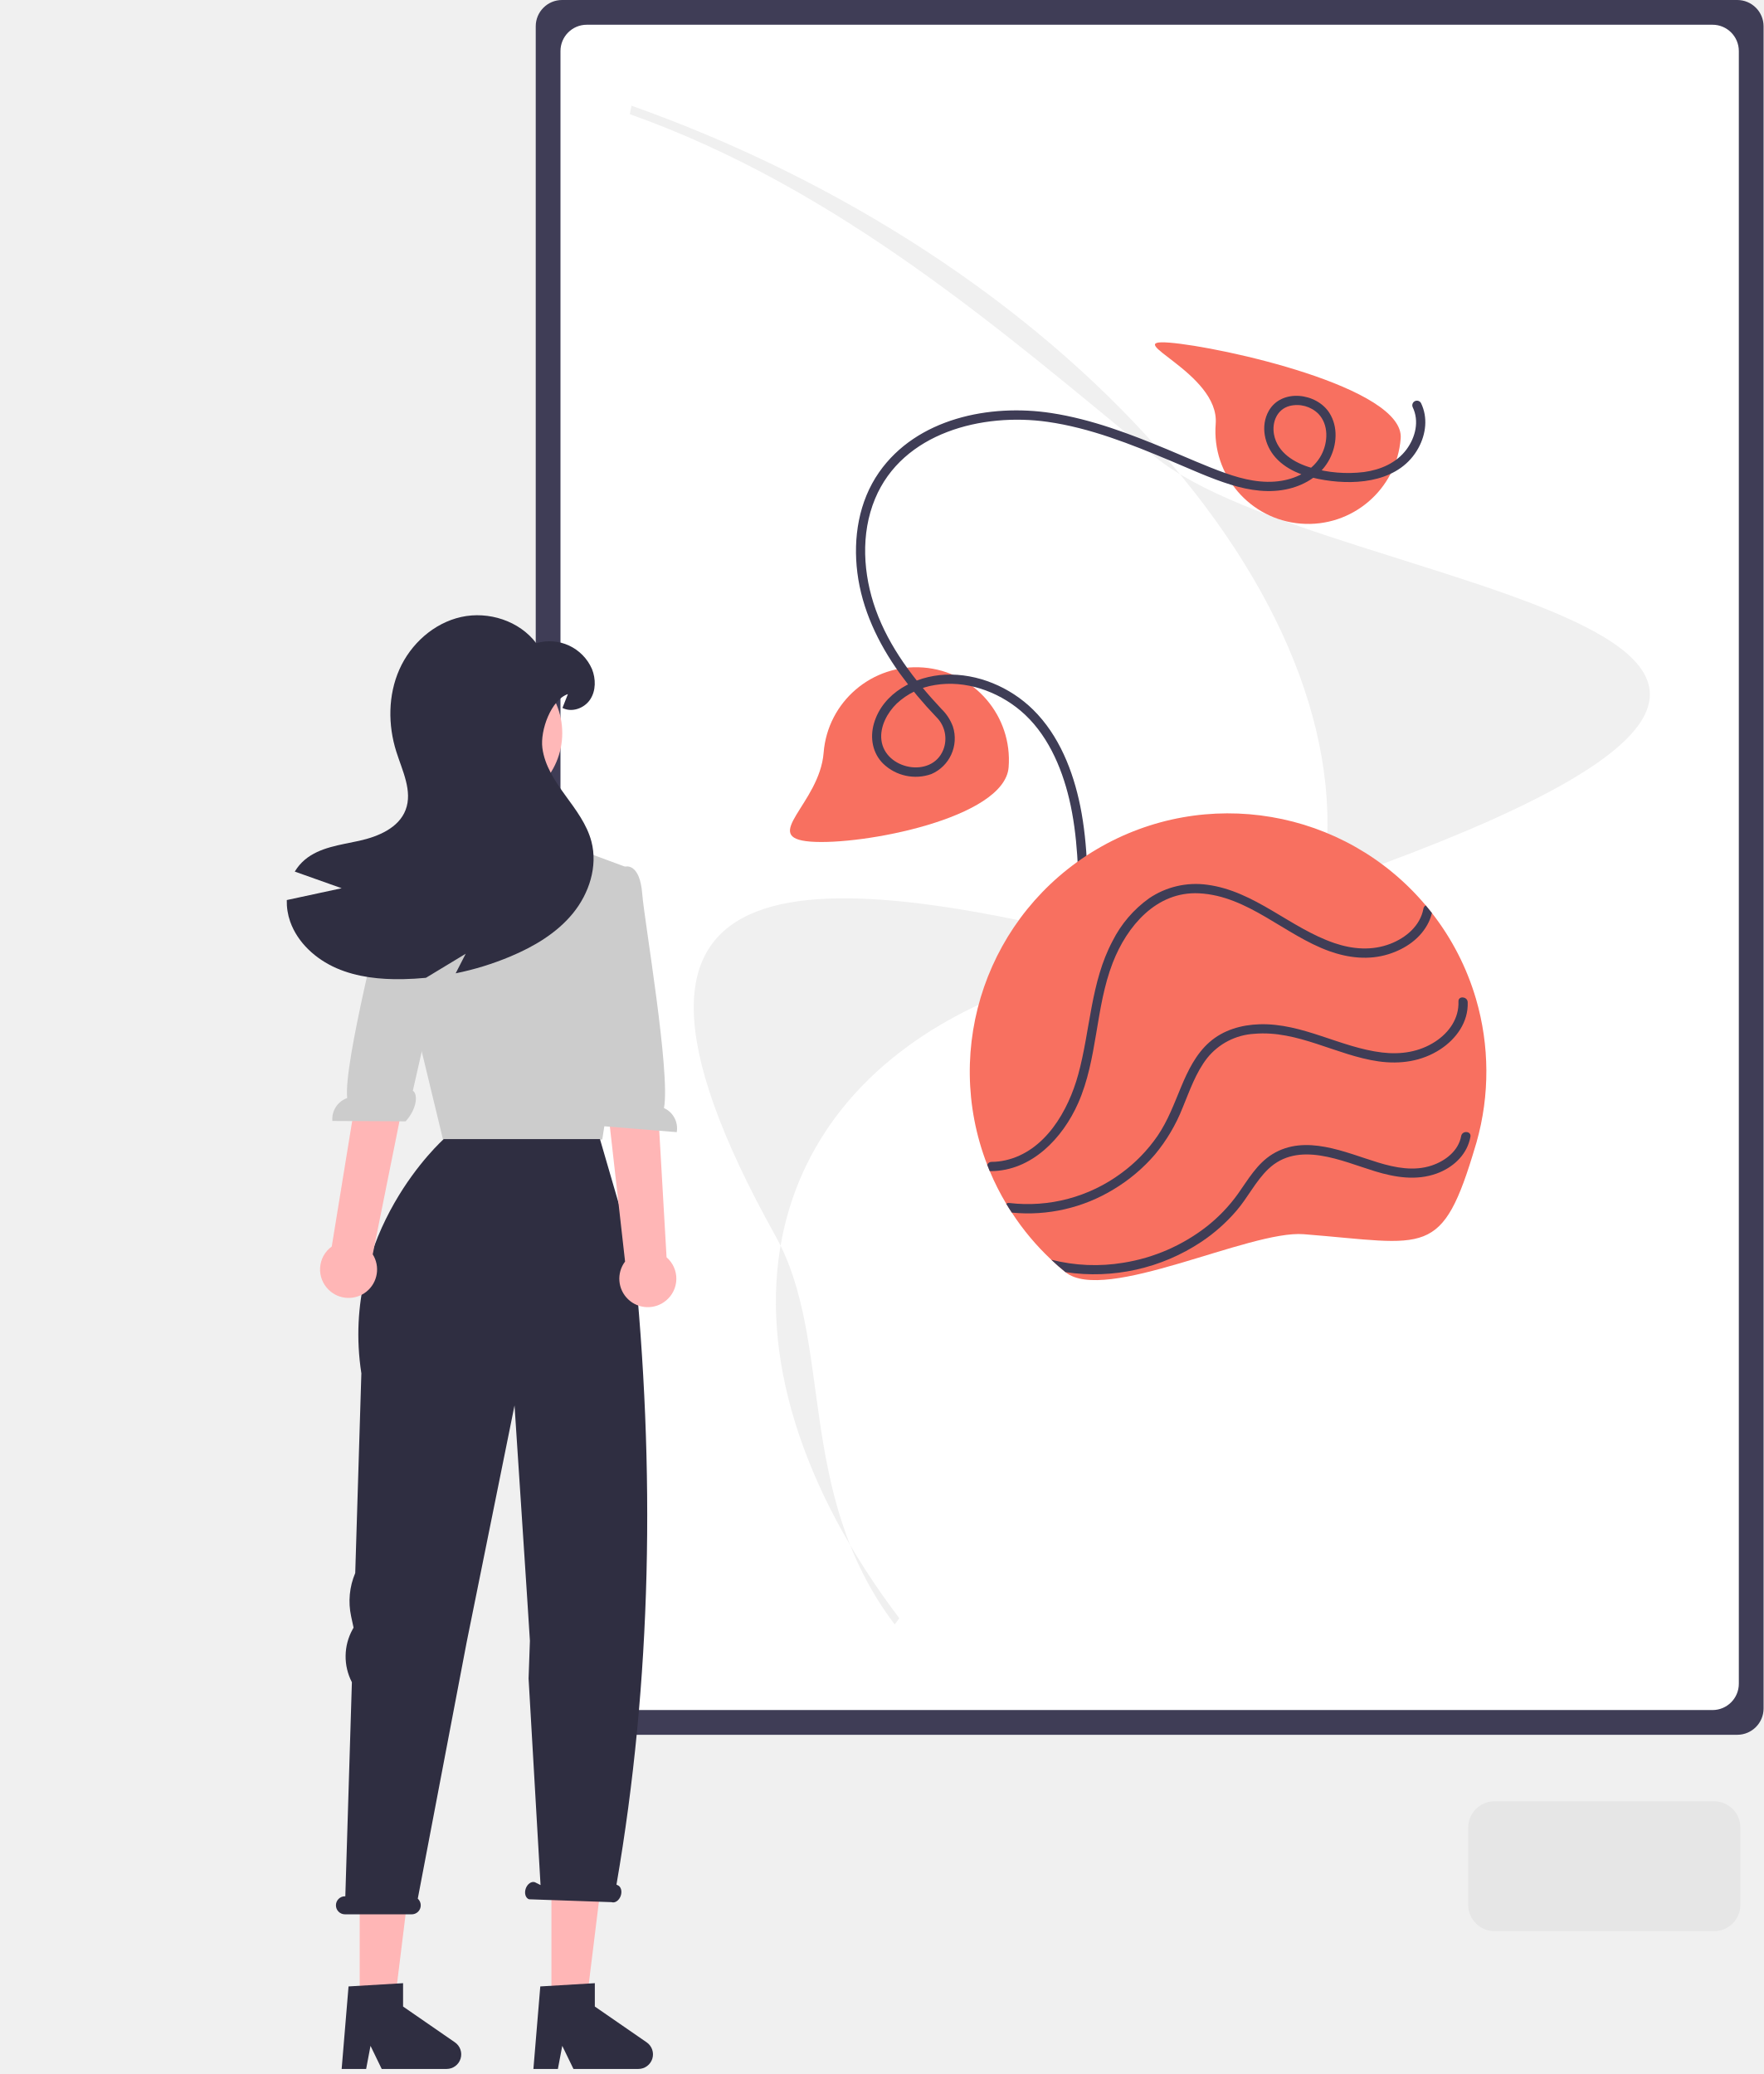
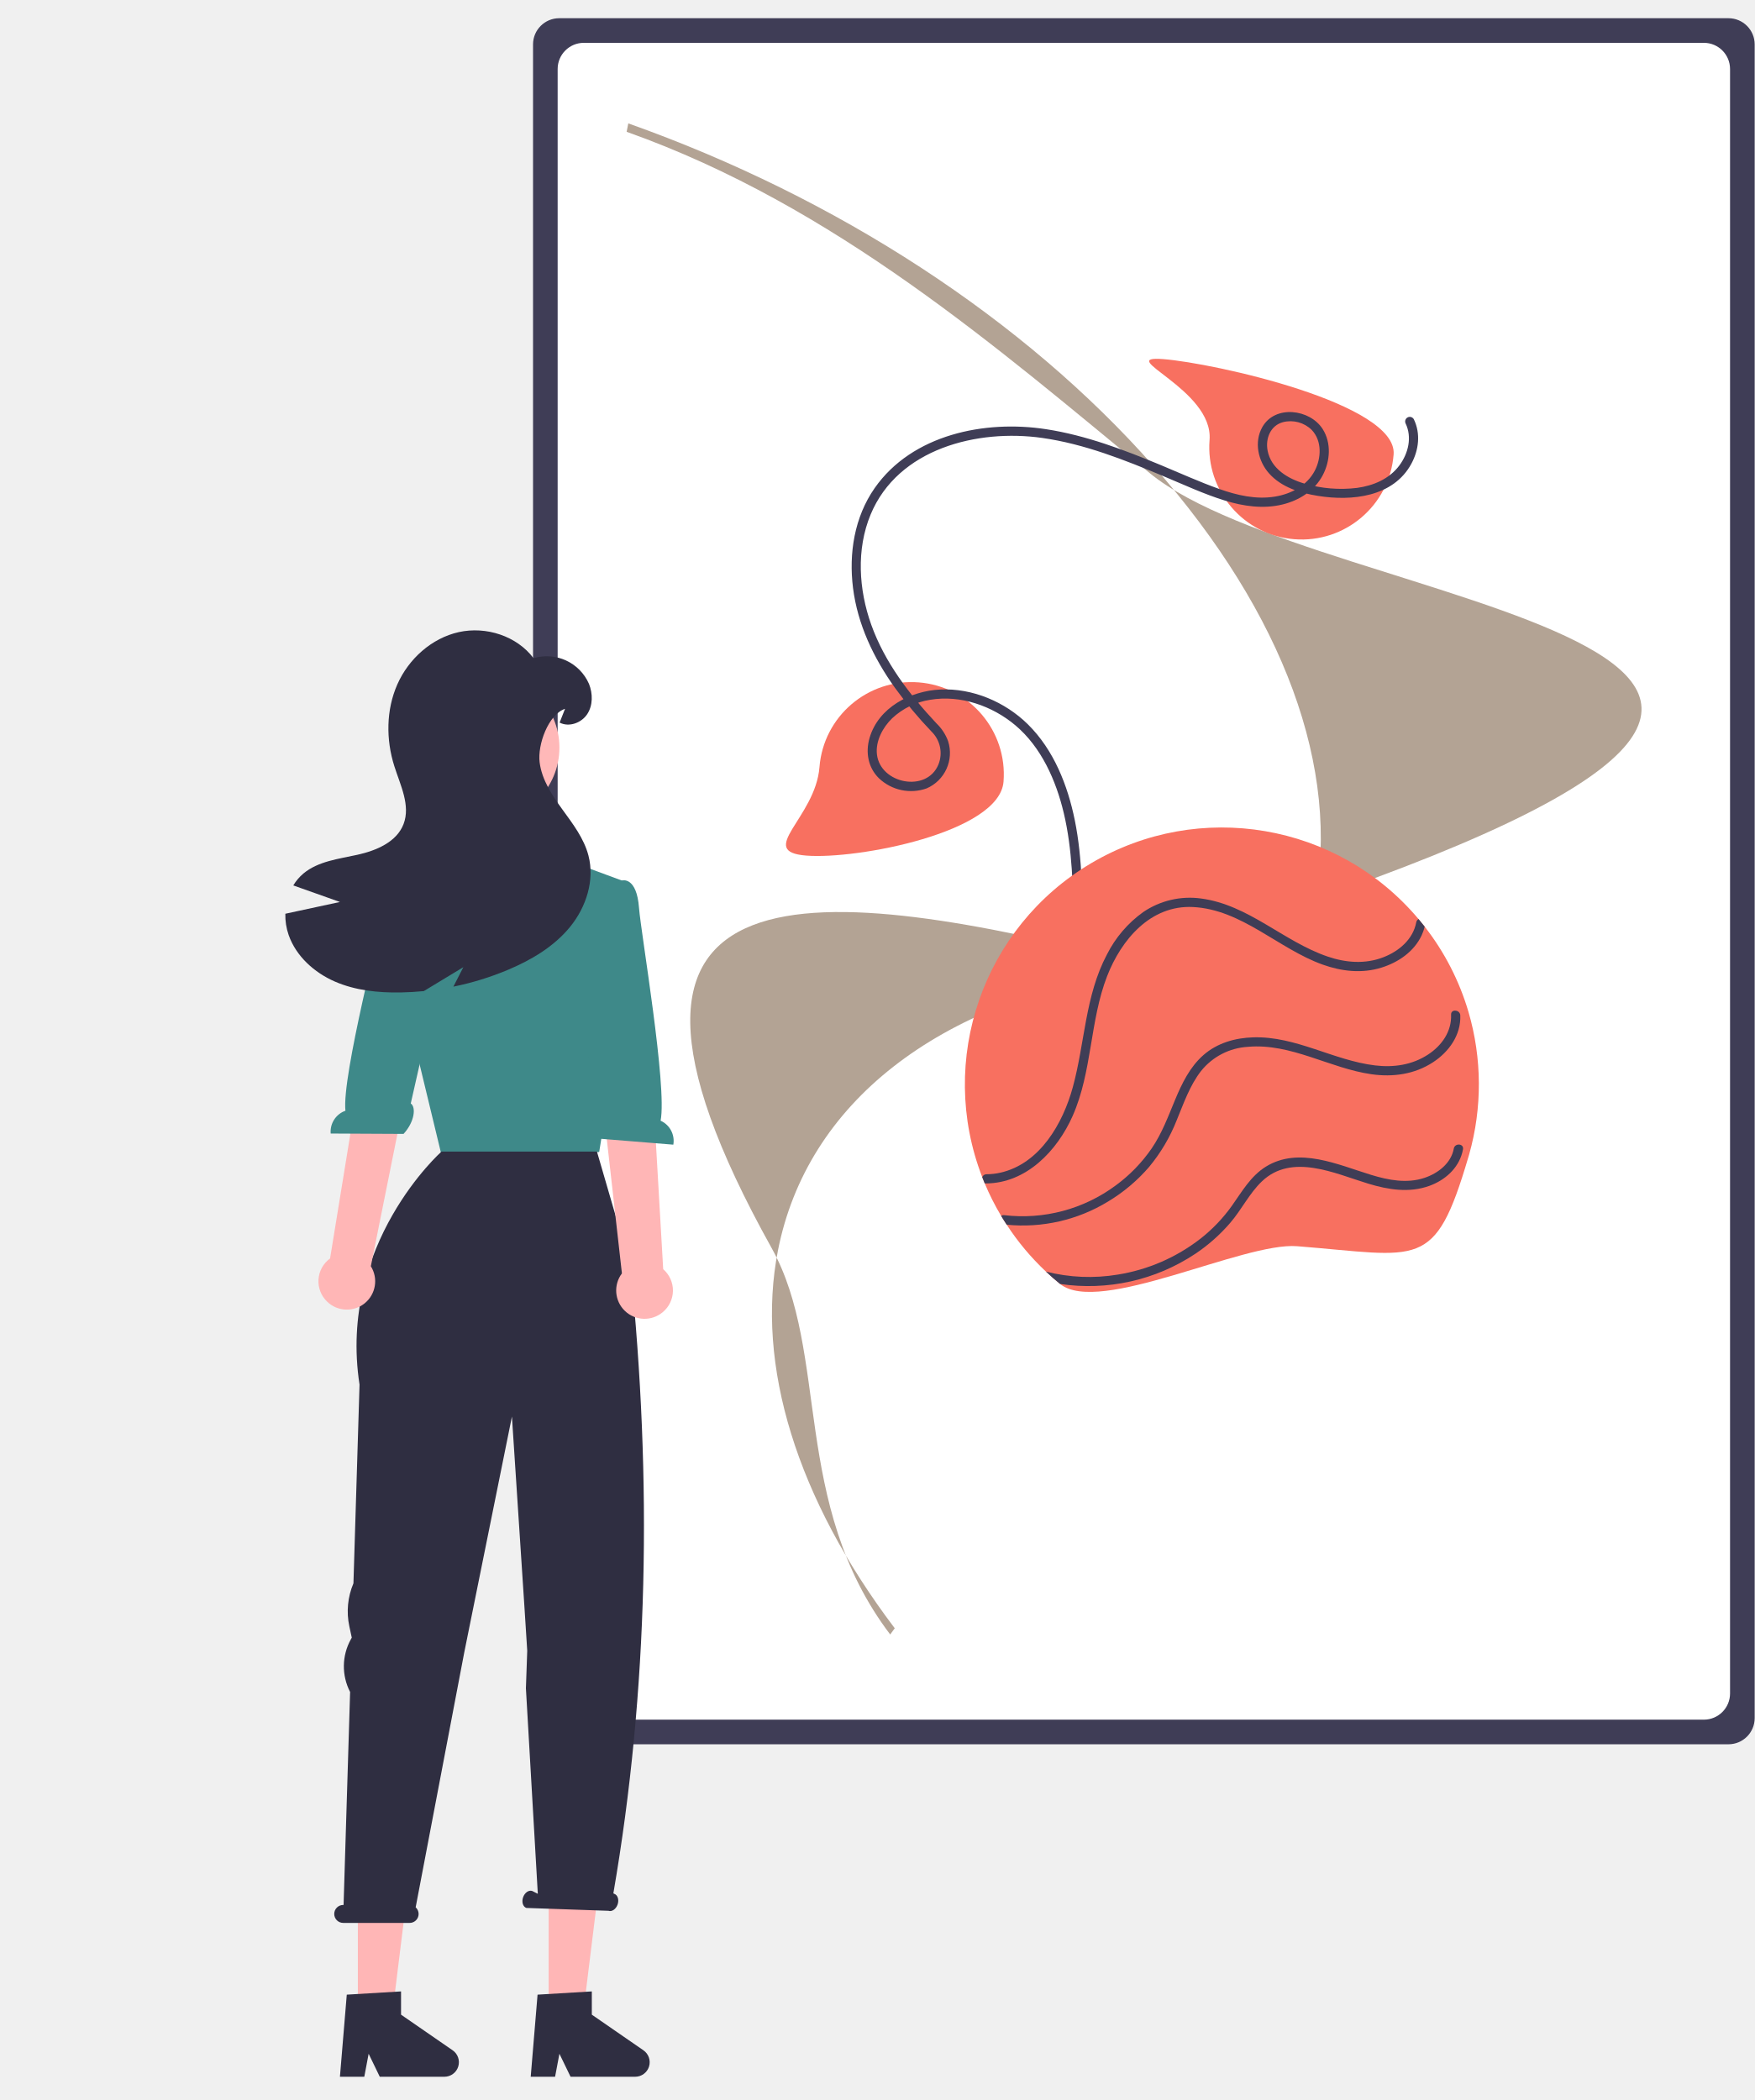
- <svg xmlns="http://www.w3.org/2000/svg" data-name="Layer 1" width="570.222" height="670.696" viewBox="0 0 570.222 670.696">
+ <svg xmlns="http://www.w3.org/2000/svg" data-name="Layer 1" width="660" height="790" viewBox="0 0 570.222 670.696">
  <path d="M876.611,675.652h-380a8.51,8.51,0,0,1-8.5-8.5v-544a8.509,8.509,0,0,1,8.5-8.5h380a8.51,8.51,0,0,1,8.5,8.5v544A8.51,8.51,0,0,1,876.611,675.652Z" transform="translate(-314.8891 -114.652)" fill="#3f3d56" />
-   <path d="M868.611,667.652h-364a8.51,8.51,0,0,1-8.5-8.5v-528a8.509,8.509,0,0,1,8.5-8.5h364a8.51,8.51,0,0,1,8.5,8.5v528A8.51,8.51,0,0,1,868.611,667.652Z" transform="translate(-314.8891 -114.652)" fill="#fff" />
-   <path d="M604.178,639.966c-32.38-42.744-19.539-91.529-38.51-125.563C492.962,383.964,582.49,395.981,683.71,421.348l.241,2.814c-64.423,9.942-106.791,43.098-116.242,90.966-7.345,37.201,6.133,80.82,37.95,122.821Z" transform="translate(-314.8891 -114.652)" fill="#f0f0f0" />
-   <path d="M675.306,480.887l-.676-2.683c36.144-16.387,33.038-65.195,65.375-76.341,246.334-84.904,3.175-94.479-51.519-139.389-48.91-40.161-102.214-86.854-169.957-110.902l.54-2.738c68.039,24.154,128.69,63.744,170.78,111.478,42.302,47.973,60.839,98.501,52.197,142.275C735.232,437.107,712.153,464.182,675.306,480.887Z" transform="translate(-314.8891 -114.652)" fill="#f0f0f0" />
+   <path d="M868.611,667.652h-364a8.51,8.51,0,0,1-8.5-8.5v-528a8.509,8.509,0,0,1,8.5-8.5h364a8.51,8.51,0,0,1,8.5,8.5v528A8.51,8.51,0,0,1,868.611,667.652Z" transform="translate(-314.8891 -114.652)" fill="white" />
+   <path d="M604.178,639.966c-32.38-42.744-19.539-91.529-38.51-125.563C492.962,383.964,582.49,395.981,683.71,421.348l.241,2.814c-64.423,9.942-106.791,43.098-116.242,90.966-7.345,37.201,6.133,80.82,37.95,122.821Z" transform="translate(-314.8891 -114.652)" fill="#b3a394" />
+   <path d="M675.306,480.887l-.676-2.683c36.144-16.387,33.038-65.195,65.375-76.341,246.334-84.904,3.175-94.479-51.519-139.389-48.91-40.161-102.214-86.854-169.957-110.902l.54-2.738c68.039,24.154,128.69,63.744,170.78,111.478,42.302,47.973,60.839,98.501,52.197,142.275C735.232,437.107,712.153,464.182,675.306,480.887Z" transform="translate(-314.8891 -114.652)" fill="#b3a394" />
  <path d="M576.918,386.815c-16.517-1.305,2.973-12.235,4.278-28.752a30,30,0,1,1,59.814,4.725C639.705,379.305,593.435,388.12,576.918,386.815Z" transform="translate(-314.8891 -114.652)" fill="#f87060" />
  <path d="M735.509,283.985a30,30,0,0,1-27.544-32.269c1.305-16.517-31.495-27.566-14.978-26.261s76.097,14.469,74.792,30.986A30,30,0,0,1,735.509,283.985Z" transform="translate(-314.8891 -114.652)" fill="#f87060" />
  <path d="M771.661,246.334c2.177,4.516.893,9.732-1.981,13.631-3.27,4.434-8.471,6.62-13.806,7.343a42.492,42.492,0,0,1-17.071-1.406c-5.34-1.541-10.882-4.845-11.984-10.746-.734-3.933.944-8.131,5.029-9.221a9.836,9.836,0,0,1,9.311,2.526c3.392,3.53,3.134,9.196.978,13.296-2.535,4.822-7.608,7.483-12.824,8.362-6.201,1.044-12.432-.414-18.265-2.489-6.34-2.255-12.491-5.064-18.703-7.643-12.115-5.031-24.49-9.757-37.518-11.761-19.901-3.061-43.52,1.705-55.703,19.153-6.577,9.419-8.44,21.231-7.024,32.468,1.493,11.851,6.693,22.741,13.578,32.384a137.506,137.506,0,0,0,11.916,14.259,9.82,9.82,0,0,1,2.267,10.699c-3.774,9.274-18.864,6.318-19.989-3.241-.511-4.343,1.912-8.817,4.94-11.763a23.284,23.284,0,0,1,12.418-6.016c9.792-1.635,20.142,1.995,27.627,8.301,8.456,7.124,13.216,17.951,15.723,28.49,2.855,11.999,3,24.341,3.272,36.606.278,12.552.755,25.252,4.356,37.367a92.343,92.343,0,0,0,13.379,27.226,96.454,96.454,0,0,0,48.079,35.63,88.352,88.352,0,0,0,14.384,3.37c1.911.283,2.139-2.709.236-2.991-21.274-3.154-40.838-14.673-54.843-30.863a91.476,91.476,0,0,1-16.389-27.319c-4.567-12.038-5.725-24.825-6.098-37.601-.381-13.049-.173-26.215-2.786-39.069-2.309-11.363-6.84-22.87-15.229-31.15-7.397-7.3-17.98-11.817-28.439-11.332-9.732.451-20.138,5.811-23.03,15.74-1.357,4.659-.494,9.661,3.063,13.122a15.13,15.13,0,0,0,15.493,3.274,12.551,12.551,0,0,0,6.969-15.355,15.276,15.276,0,0,0-3.762-5.754c-8.779-9.376-16.836-19.868-21.208-32.077-4.078-11.387-4.914-24.486-.211-35.817,8.903-21.451,34.742-27.896,55.789-24.898,13.774,1.962,26.816,7.177,39.575,12.511,6.515,2.724,12.989,5.751,19.746,7.836,6.05,1.867,12.542,2.804,18.775,1.273,5.44-1.336,10.44-4.499,13.076-9.559,2.394-4.596,2.807-10.429-.04-14.932-4.116-6.51-15.481-7.975-19.622-.663-2.748,4.852-1.398,11.065,2.211,15.089,4.046,4.511,10.105,6.354,15.904,7.284,10.957,1.757,24.45.376,30.312-10.446,2.415-4.459,3.067-9.774.82-14.435a1.501,1.501,0,0,0-2.702,1.305Z" transform="translate(-314.8891 -114.652)" fill="#3f3d56" />
  <path d="M736.416,513.77c-17.515-1.384-64.348,22.583-77.026,12.272q-2.376-1.918-4.597-4.024a82.599,82.599,0,0,1-12.75-15.231c-.628-.942-1.225-1.892-1.801-2.851a84.197,84.197,0,0,1-5.352-10.604c-.269-.663-.536-1.336-.804-2.01a83.506,83.506,0,0,1,141.796-83.874c.679.796,1.337,1.61,1.984,2.444a83.165,83.165,0,0,1,14.248,27.758c-.001.01.009.011.008.021a83.831,83.831,0,0,1,.207,46.27l-.002.02c-.097.333-.193.667-.3 1C781.087,521.984,776.441,516.932,736.416,513.77Z" transform="translate(-314.8891 -114.652)" fill="#f87060" />
  <path d="M635.268,493.371a1.58,1.58,0,0,1-.378-.04c-.269-.663-.536-1.336-.804-2.01a1.5,1.5,0,0,1,1.419-.941,20.496,20.496,0,0,0,4.505-.517c12.828-2.899,20.305-16.031,23.509-27.755,3.932-14.345,3.986-29.759,11.092-43.14a37.888,37.888,0,0,1,11.825-13.822,26.922,26.922,0,0,1,18.754-4.387c15.477,2.045,26.774,13.962,41.142,18.869,5.919,2.022,12.219,2.52,18.139.219,5.029-1.95,9.617-5.801,10.656-11.336a1.453,1.453,0,0,1,.756-1.064c.679.796,1.337,1.61,1.984,2.444a14.578,14.578,0,0,1-1.002,2.9c-2.525,5.298-7.56,8.722-13.042,10.435-6.345,1.976-12.947,1.224-19.122-.989-14.398-5.16-26.241-17.912-42.138-18.706-13.779-.687-23.3,10.638-27.885,22.454-5.669,14.619-4.827,31.006-11.191,45.41C658.478,482.726,648.443,493.319,635.268,493.371Z" transform="translate(-314.8891 -114.652)" fill="#3f3d56" />
  <path d="M642.042,506.786c-.628-.942-1.225-1.892-1.801-2.851a1.248,1.248,0,0,1,1.003-.252,50.765,50.765,0,0,0,36.202-9.649,50.158,50.158,0,0,0,11.727-12.074c3.324-4.873,5.332-10.352,7.585-15.762,2.216-5.322,4.818-10.704,9.225-14.559,4.493-3.928,10.291-5.577,16.163-5.755,13.916-.415,26.051,7.495,39.594,9.126,6.041.728,12.039-.142,17.21-3.516,4.464-2.918,7.714-7.486,7.505-12.969-.078-1.812,2.561-1.694,2.947-.098a1.602,1.602,0,0,1,.044.335c.238,6.379-3.684,11.837-8.845,15.211-5.998,3.93-13.006,4.901-20.02,3.906-13.57-1.935-26.112-10.148-40.153-8.91a21.073,21.073,0,0,0-15.226,7.855c-3.695,4.744-5.647,10.538-7.927,16.035a55.6,55.6,0,0,1-8.961,15.151,54.893,54.893,0,0,1-13.337,11.245A53.18,53.18,0,0,1,642.042,506.786Z" transform="translate(-314.8891 -114.652)" fill="#3f3d56" />
  <path d="M659.39,526.042q-2.376-1.918-4.597-4.024a56.746,56.746,0,0,0,23.376.974,58.902,58.902,0,0,0,26.832-11.663,51.603,51.603,0,0,0,10.202-10.67c3.273-4.607,6.133-9.697,11.068-12.748,10.714-6.617,23.538-.568,34.235,2.684,5.583,1.705,11.581,2.861,17.267.973,4.409-1.467,8.689-4.72,9.56-9.527.34-1.889,3.341-1.662,2.991.236q-.102.534-.235,1.065c-1.375,5.218-5.645,8.983-10.685,10.812-6.577,2.369-13.391,1.259-19.924-.731-10.745-3.276-24.788-10.013-34.511-.72-4.101,3.919-6.617,9.228-10.316,13.51a55.759,55.759,0,0,1-11.314,10.02A62.586,62.586,0,0,1,659.39,526.042Z" transform="translate(-314.8891 -114.652)" fill="#3f3d56" />
-   <path d="M869.111,739.152h-71a8.51,8.51,0,0,1-8.5-8.5v-25a8.509,8.509,0,0,1,8.5-8.5h71a8.51,8.51,0,0,1,8.5,8.5v25A8.51,8.51,0,0,1,869.111,739.152Z" transform="translate(-314.8891 -114.652)" fill="#e6e6e6" />
  <polygon points="142.482 334.364 144.356 351.746 143.253 374.538 193.738 368.54 198.482 334.364 192.438 334.424 142.482 334.364" fill="#ffb6b6" />
-   <path d="M517.611,395.152l-15.608-5.773-6.67-9.686-23.993-2.399-14.799,9.481-12.407,6.318.213,32.988L458.611,485.152l51-2,6.713-42.123s15.595-20.946-1.2-32.942Z" transform="translate(-314.8891 -114.652)" fill="#ccc" />
+   <path d="M517.611,395.152l-15.608-5.773-6.67-9.686-23.993-2.399-14.799,9.481-12.407,6.318.213,32.988L458.611,485.152l51-2,6.713-42.123s15.595-20.946-1.2-32.942Z" transform="translate(-314.8891 -114.652)" fill="#3e8989" />
  <polygon points="116.296 649.938 127.334 649.938 132.586 607.364 116.296 607.364 116.296 649.938" fill="#ffb6b6" />
  <path d="M427.583,757.03l17.634-1.053v7.555l16.765,11.579a4.719,4.719,0,0,1-2.682,8.603H438.306l-3.619-7.473-1.413,7.473h-7.916Z" transform="translate(-314.8891 -114.652)" fill="#2f2e41" />
  <polygon points="178.296 649.938 189.334 649.938 194.586 607.364 178.296 607.364 178.296 649.938" fill="#ffb6b6" />
  <path d="M489.583,757.03l17.634-1.053v7.555l16.765,11.579a4.719,4.719,0,0,1-2.682,8.603H500.306l-3.619-7.473-1.413,7.473h-7.916Z" transform="translate(-314.8891 -114.652)" fill="#2f2e41" />
  <path d="M426.423,727.876h.12l2.123-69.223a18.101,18.101,0,0,1,.237-17.105l.304-.55-.788-3.653a23.267,23.267,0,0,1,1.33-14.003l1.98-64.573c-7.075-45.851,26.642-75.754,26.642-75.754H508.879l10.844,37.256c7.169,69.841,5.868,137.898-5.508,203.834l.31.157c1.117.385,1.596,1.932,1.07,3.455s-1.857,2.445-2.974,2.059l-26.674-.928c-1.117-.385-1.596-1.932-1.07-3.455.526-1.523,1.857-2.445,2.974-2.059l1.814.917-3.868-66.798.429-12.201-.884-13.842-4.089-62.261-15.476,76.563L449.969,728.647a2.908,2.908,0,0,1-1.961,5.064H426.423a2.917,2.917,0,0,1,0-5.834Z" transform="translate(-314.8891 -114.652)" fill="#2f2e41" />
  <path d="M421.172,531.76a9.157,9.157,0,0,1,.982-14.007l13.457-82.601,15.783,5.553-15.993,79.57a9.207,9.207,0,0,1-14.229,11.485Z" transform="translate(-314.8891 -114.652)" fill="#ffb6b6" />
-   <path d="M446.256,393.019s-4.527-1.706-6.17,8.411c-1.315,8.099-14.156,56.988-12.942,68.316a7.194,7.194,0,0,0-4.789,7.406l23.678.121c3.626-3.954,4.096-8.725,2.345-9.898l3.276-14.454L467.082,406.289l-17.532-12.095Z" transform="translate(-314.8891 -114.652)" fill="#ccc" />
+   <path d="M446.256,393.019s-4.527-1.706-6.17,8.411c-1.315,8.099-14.156,56.988-12.942,68.316a7.194,7.194,0,0,0-4.789,7.406l23.678.121c3.626-3.954,4.096-8.725,2.345-9.898l3.276-14.454L467.082,406.289l-17.532-12.095Z" transform="translate(-314.8891 -114.652)" fill="#3e8989" />
  <path d="M530.184,535.277a9.157,9.157,0,0,0,.227-14.04l-4.8-83.085-17.701,3.806,9.086,80.651a9.207,9.207,0,0,0,13.188,12.667Z" transform="translate(-314.8891 -114.652)" fill="#ffb6b6" />
-   <path d="M517.131,394.892s4.657-1.31,5.423,8.911c.613,8.183,9.2,57.995,7.015,69.176a7.194,7.194,0,0,1,4.134,7.791l-23.601-1.917c-3.272-4.252-3.33-9.045-1.485-10.063l-2.02-14.682L495.241,406.32l18.508-10.541Z" transform="translate(-314.8891 -114.652)" fill="#ccc" />
+   <path d="M517.131,394.892s4.657-1.31,5.423,8.911c.613,8.183,9.2,57.995,7.015,69.176a7.194,7.194,0,0,1,4.134,7.791l-23.601-1.917c-3.272-4.252-3.33-9.045-1.485-10.063l-2.02-14.682L495.241,406.32l18.508-10.541Z" transform="translate(-314.8891 -114.652)" fill="#3e8989" />
  <circle cx="157.92" cy="237.062" r="23.876" fill="#ffb8b8" />
  <path d="M425.358,401.891q-7.579-2.686-15.157-5.382a15.258,15.258,0,0,1,3.281-3.862c4.81-4.017,11.45-4.743,17.558-6.098,6.117-1.355,12.757-4.133,14.993-9.979,2.323-6.078-1.045-12.641-3.001-18.836-2.739-8.643-2.681-18.294.987-26.579,3.668-8.285,11.121-15.003,19.968-16.977,8.847-1.965,18.845,1.239,24.285,8.479a14.974,14.974,0,0,1,18.022,8.343c1.268,3.175,1.307,6.998-.581,9.853s-5.924,4.317-8.963,2.73l1.762-4.472c-5.449,1.849-8.992,11.702-8.256,17.413.726,5.701,4.056,10.695,7.434,15.351,3.378,4.656,6.979,9.36,8.43,14.925,2.091,8.005-.736,16.755-5.962,23.172-5.227,6.417-12.592,10.773-20.22,13.977a93.731,93.731,0,0,1-17.713,5.459c1.084-2.11,2.158-4.22,3.242-6.33l-12.863,7.782c-2.488.242-4.994.387-7.501.436-7.298.126-14.741-.639-21.42-3.552-6.688-2.923-12.563-8.218-14.983-15.099a19.569,19.569,0,0,1-1.084-6.93Q416.488,403.798,425.358,401.891Z" transform="translate(-314.8891 -114.652)" fill="#2f2e41" />
  <path d="M401.28,757.415a3.613,3.613,0,0,1-2.619-6.263c.091-.362.156-.622.248-.984q-.049-.118-.098-.236a9.703,9.703,0,0,0-17.898.067c-2.927,7.051-6.654,14.113-7.572,21.568a28.705,28.705,0,0,0,.504,9.872,115.086,115.086,0,0,1-10.469-47.799,111.08,111.08,0,0,1,.689-12.392q.571-5.06,1.584-10.047a116.419,116.419,0,0,1,23.087-49.342,30.983,30.983,0,0,0,12.886-13.369,23.634,23.634,0,0,0,2.149-6.458c-.627.082-1.265.134-1.892.175-.195.01-.401.021-.597.031l-.074.003a3.58,3.58,0,0,1-2.94-5.832q.406-.5.813-.999c.411-.514.833-1.018,1.244-1.532a1.782,1.782,0,0,0,.134-.154c.473-.586.946-1.162,1.419-1.748a10.352,10.352,0,0,0-3.394-3.28c-4.741-2.777-11.281-.854-14.706,3.435-3.435,4.288-4.083,10.304-2.89,15.662a41.485,41.485,0,0,0,5.738,12.793c-.257.329-.525.648-.782.977a117.171,117.171,0,0,0-12.23,19.375,48.709,48.709,0,0,0-2.908-22.624c-2.783-6.715-8.001-12.37-12.595-18.175-5.519-6.973-16.835-3.93-17.807,4.909q-.014.128-.028.257,1.024.577,2.004,1.226a4.901,4.901,0,0,1-1.976,8.919l-.1.015a48.766,48.766,0,0,0,1.285,7.291,50.21,50.21,0,0,0,25,31.468c.401.206.792.411,1.193.607a119.597,119.597,0,0,0-6.438,30.296,113.434,113.434,0,0,0,.082,18.315l-.031-.216A29.974,29.974,0,0,0,351.065,725.916c-7.874-6.469-18.999-8.851-27.494-14.05a5.625,5.625,0,0,0-8.616,5.473q.017.114.035.227a32.924,32.924,0,0,1,3.692,1.779q1.024.578,2.004,1.226a4.901,4.901,0,0,1-1.976,8.919l-.1.015c-.072.01-.134.021-.206.031a48.808,48.808,0,0,0,8.978,14.058,50.254,50.254,0,0,0,36.446,15.991h.01a119.562,119.562,0,0,0,8.032,23.447h28.692c.103-.319.195-.648.288-.967a32.599,32.599,0,0,1-7.939-.473c2.129-2.612,4.257-5.245,6.386-7.857a1.784,1.784,0,0,0,.134-.154c1.08-1.337,2.17-2.663,3.25-4l.001-.002a47.751,47.751,0,0,0-1.399-12.164Z" transform="translate(-314.8891 -114.652)" fill="#0000" />
  <path d="M593.993,785.041l-275.75.307a1.191,1.191,0,1,1,0-2.381l275.75-.307a1.191,1.191,0,0,1,0,2.381Z" transform="translate(-314.8891 -114.652)" fill="#0000" />
</svg>
